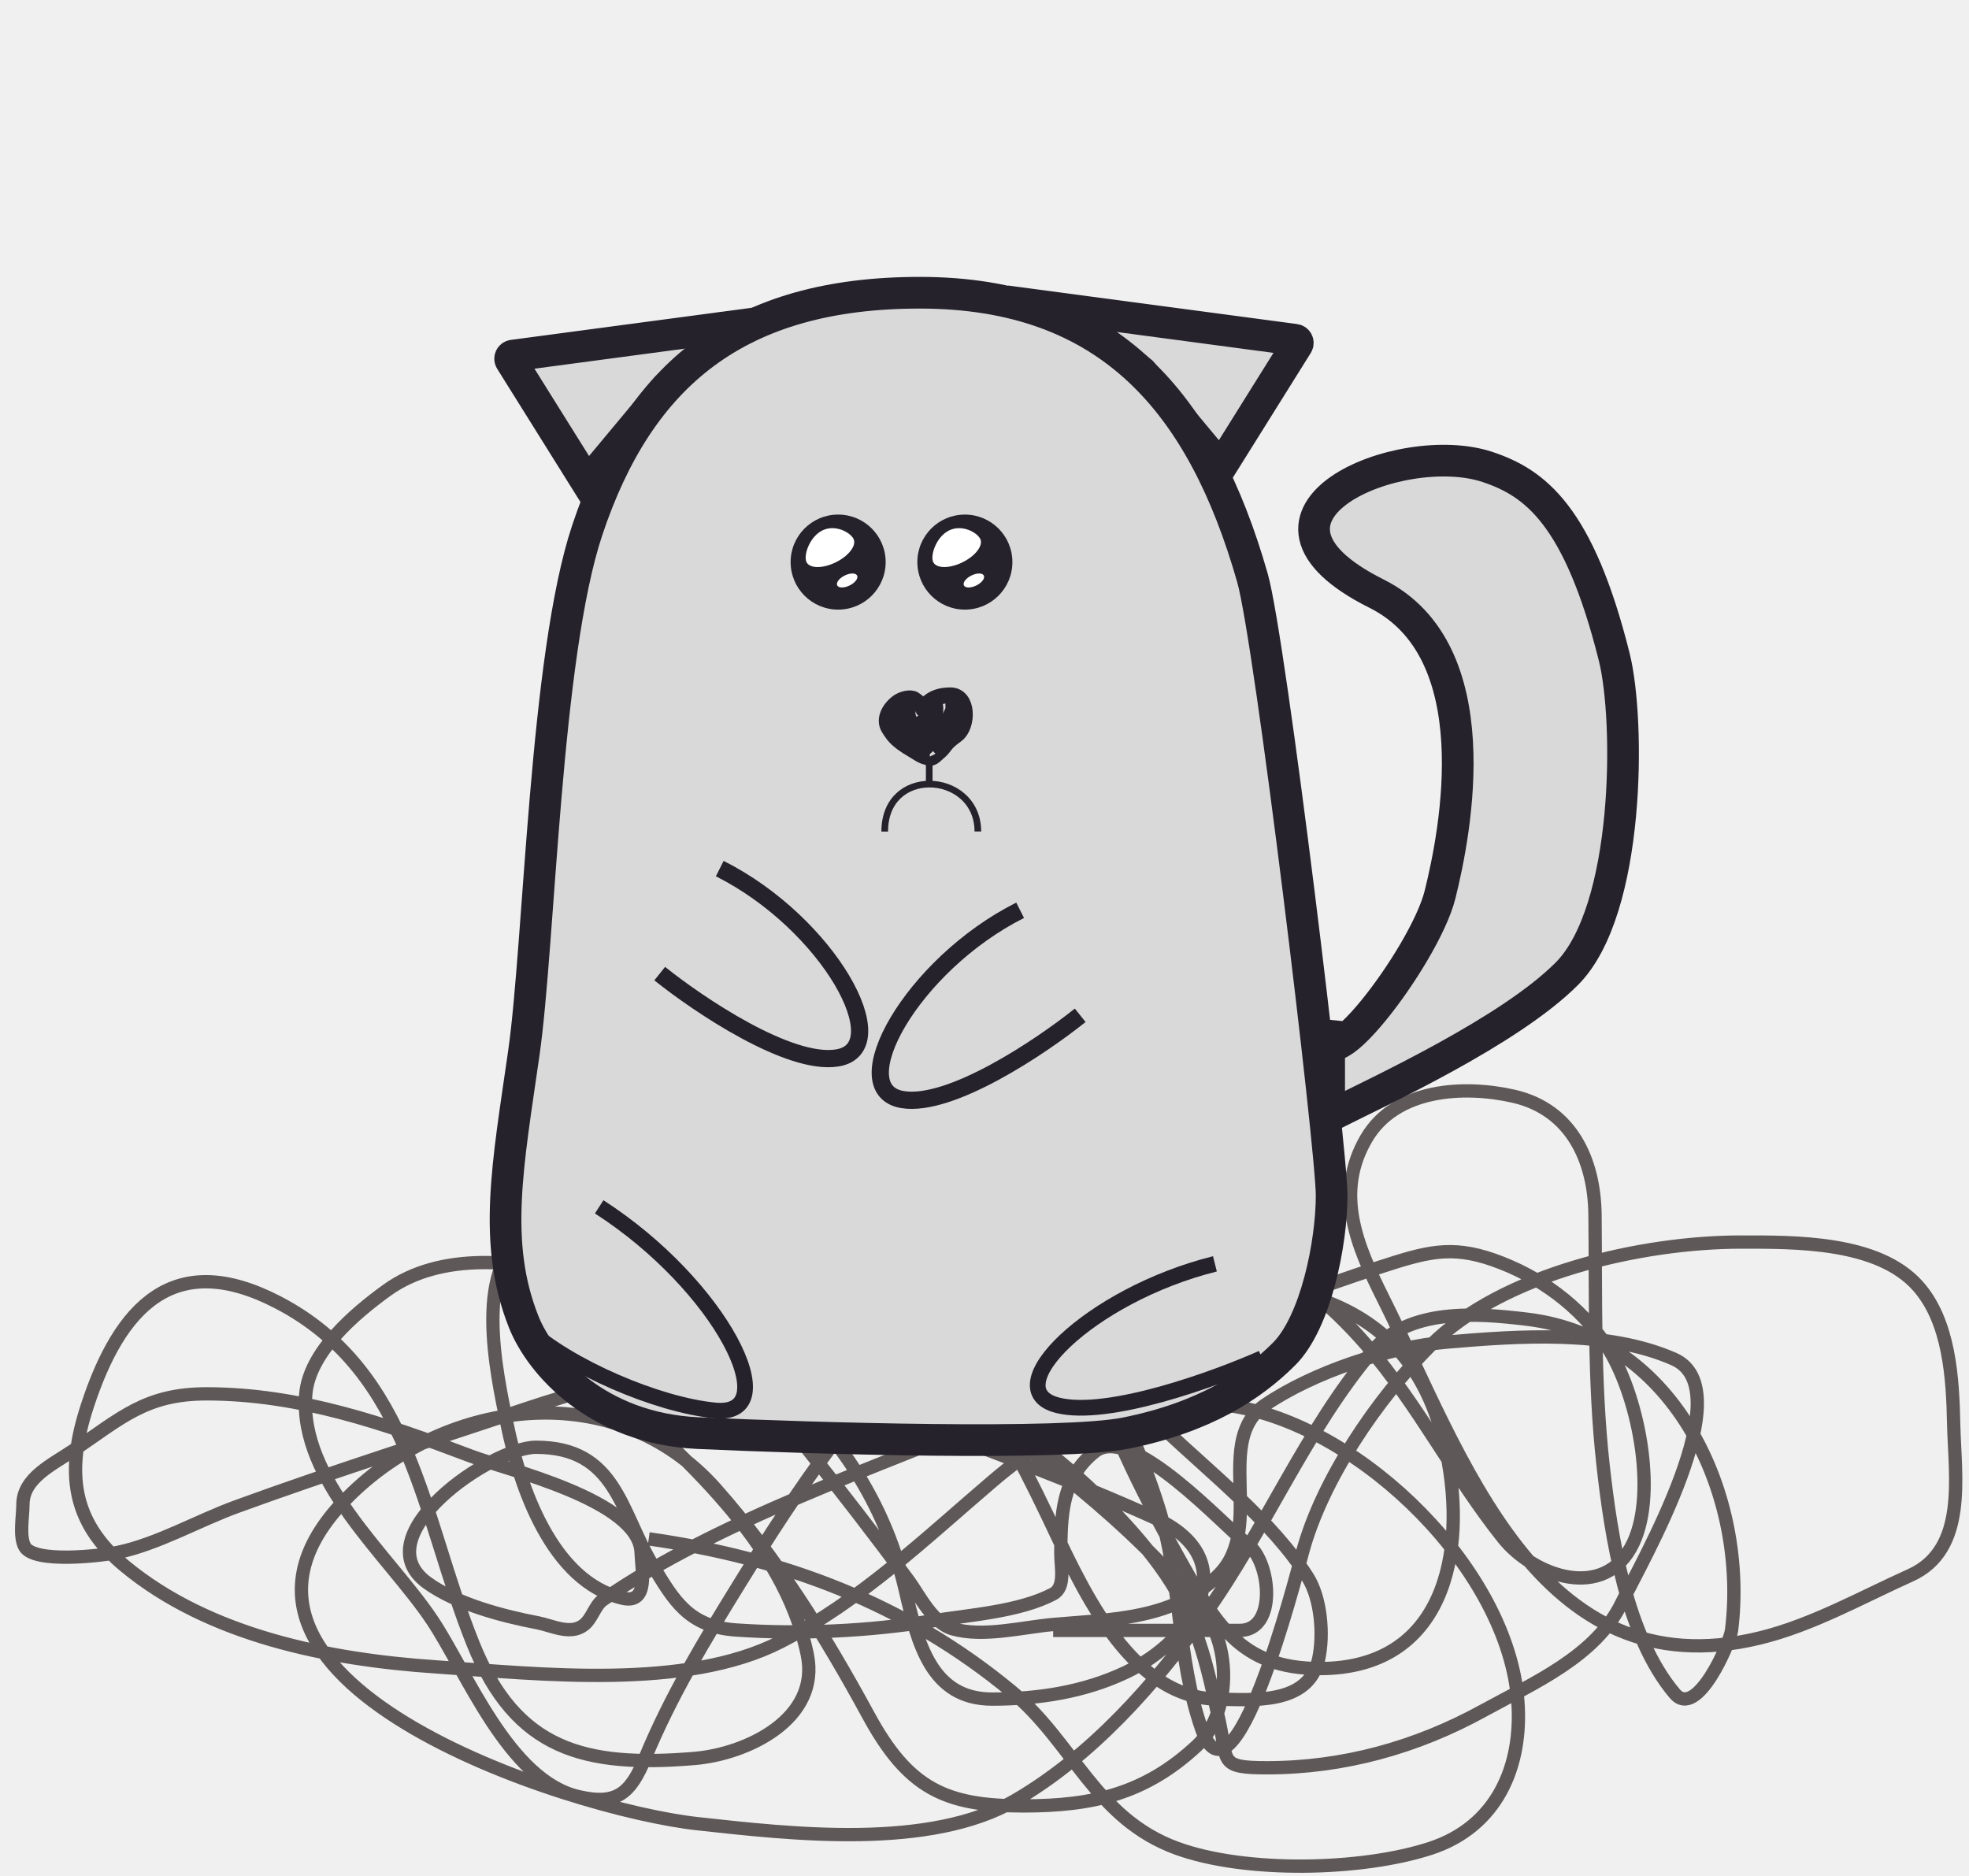
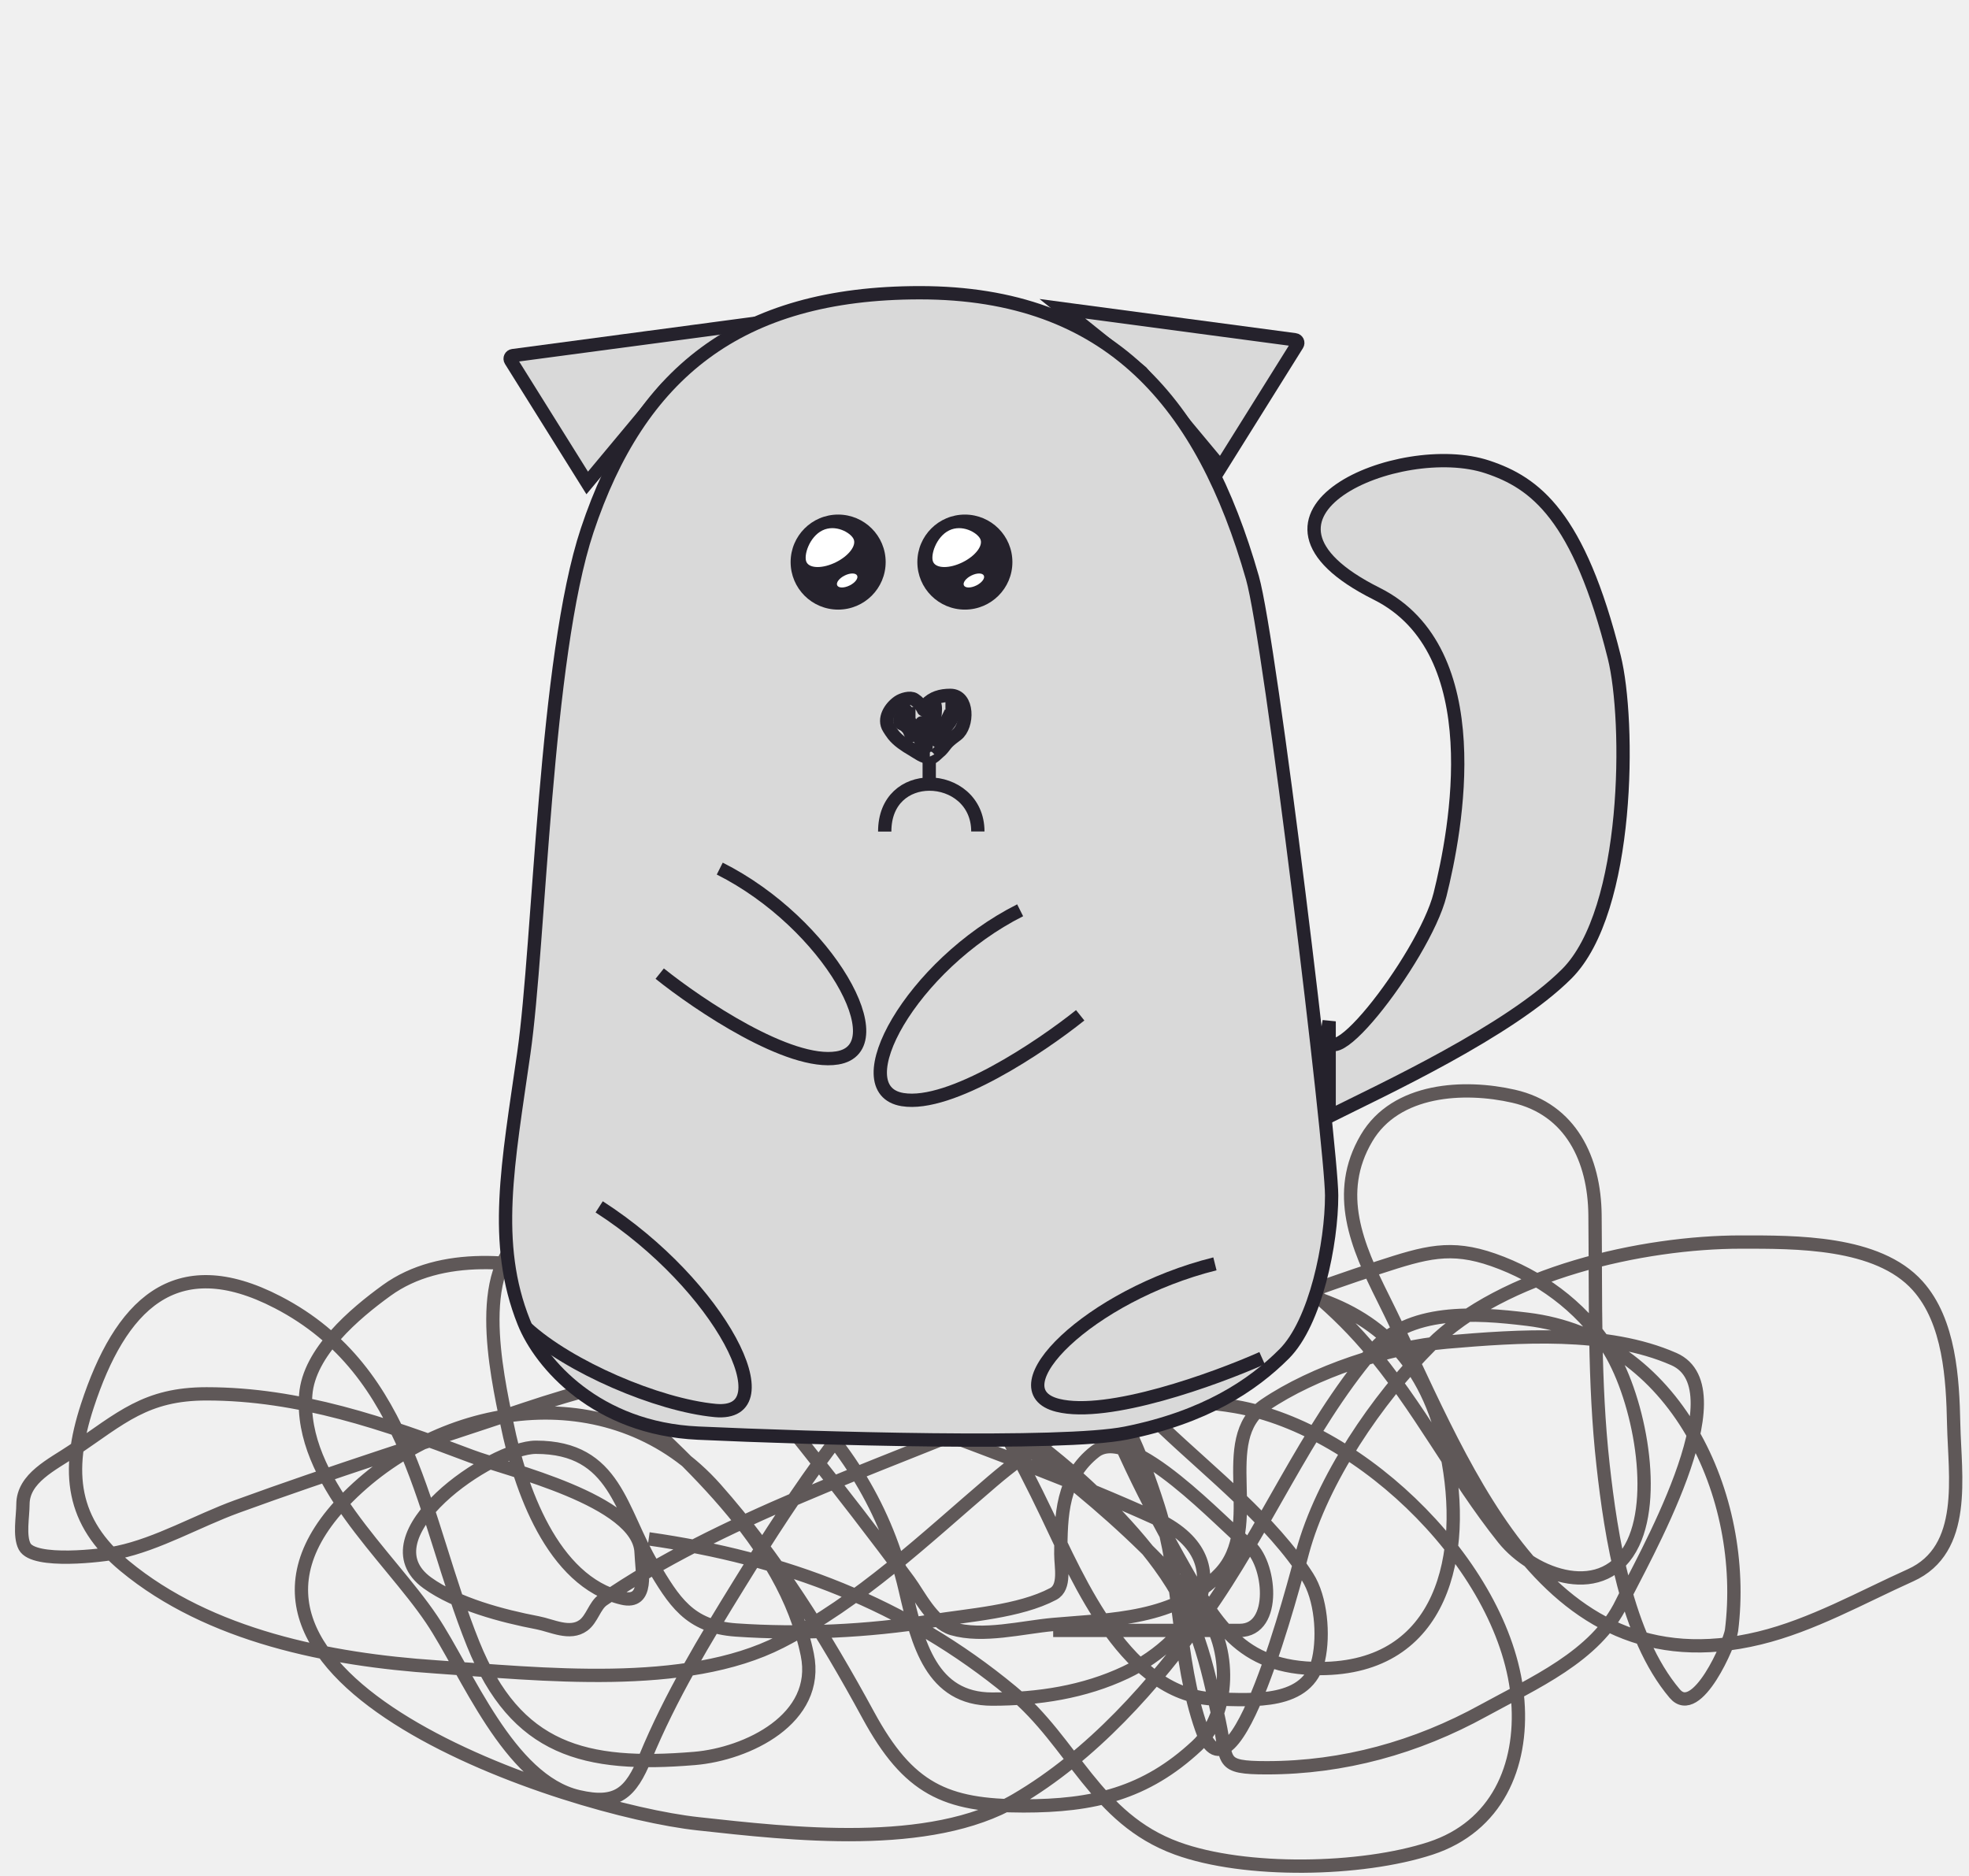
<svg xmlns="http://www.w3.org/2000/svg" width="148" height="141" viewBox="0 0 148 141" fill="none">
  <path d="M79.162 122.554C83.836 122.554 88.51 122.554 93.184 122.554C96.022 122.554 95.51 117.408 93.821 116.117C92.031 114.747 85.047 106.983 82.317 109.106C79.811 111.055 79.736 113.923 79.736 116.818C79.736 117.767 80.11 119.312 79.162 119.813C76.627 121.156 72.793 121.4 69.984 121.853C65.244 122.617 60.122 122.853 55.325 122.522C51.778 122.277 50.655 120.326 49.047 117.646C46.619 113.598 46.302 108.787 40.284 108.787C36.953 108.787 27.249 115.463 32.126 118.985C34.312 120.564 37.764 121.476 40.411 121.98C41.483 122.184 42.836 122.917 43.853 122.172C44.502 121.695 44.7 120.688 45.319 120.259C53.904 114.321 66.118 110.217 75.402 106.301C83.749 102.781 94.669 98.195 103.637 95.275C107.166 94.126 109.024 93.577 112.241 94.702C115.672 95.901 118.773 98.153 120.781 101.203C123.053 104.652 124.615 112.068 122.757 115.989C120.637 120.465 115.242 118.434 113.006 115.639C109.296 111.002 106.654 105.676 102.713 101.107C97.238 94.761 88.949 90.133 80.628 88.774C75.434 87.926 68.628 87.082 63.802 89.603C60.646 91.252 56.308 93.901 55.772 97.888C55.045 103.287 65.64 105.738 69.156 107.066C75.046 109.292 81.011 111.478 86.747 114.077C93.683 117.22 89.738 123.281 84.612 125.709C81.49 127.187 78.031 127.717 74.573 127.717C70.023 127.717 68.98 123.567 68.04 119.495C65.256 107.429 55.416 99.49 43.662 96.04C39.082 94.696 33.149 94.04 29.066 96.996C26.651 98.745 23.225 101.641 22.98 104.836C22.486 111.249 29.194 116.893 32.444 121.725C35.083 125.649 38.209 133.822 43.471 135.046C46.385 135.724 47.404 134.782 48.506 132.114C50.416 127.489 52.953 123.304 55.58 119.049C59.932 112 64.672 104.923 70.877 99.354C74.276 96.304 77.502 96.168 81.871 96.168C93.263 96.168 105.838 95.179 108.735 109.233C110.282 116.735 108.538 125.422 99.207 125.422C93.182 125.422 91.332 121.976 88.563 117.041C87.127 114.481 85.799 111.968 84.58 109.297C83.851 107.701 83.157 106.075 82.349 104.517C81.697 103.259 79.161 99.959 80.31 100.788C82.93 102.681 85.104 105.127 87.448 107.353C90.984 110.713 95.6 114.328 98.283 118.539C99.295 120.127 99.519 122.889 99.112 124.721C98.341 128.188 94.114 127.765 91.463 127.717C84.748 127.594 81.106 118.879 78.684 113.822C74.682 105.465 69.116 95.711 59.914 92.28C53.886 90.032 45.959 89.619 40.093 92.471C35.4 94.752 37.323 103.169 38.117 107.066C39.07 111.748 41.484 118.885 46.785 120.132C48.791 120.604 48.238 118.059 48.187 116.69C48.041 112.756 38.079 110.471 35.408 109.456C28.925 106.995 22.489 104.772 15.523 104.772C10.964 104.772 9.114 106.583 5.484 109.042C3.93 110.095 1.724 111.097 1.724 113.089C1.724 113.961 1.436 115.46 1.851 116.244C2.545 117.554 7.726 116.929 8.862 116.69C11.86 116.059 14.874 114.311 17.785 113.249C24.962 110.63 32.217 108.348 39.455 105.919C47.054 103.369 57.433 101.003 65.491 102.382C73.258 103.71 82.597 111.453 87.129 117.646C89.991 121.557 90.669 124.879 91.654 129.437C92.297 132.409 91.599 132.879 95.224 132.879C100.96 132.879 106.46 131.359 111.508 128.577C115.202 126.541 119.953 124.52 121.897 120.483C123.38 117.403 130.948 104.417 125.817 102.159C120.774 99.94 114.1 100.425 108.735 100.884C104.392 101.255 98.739 103.129 95.096 105.6C91.212 108.236 95.074 114.727 91.686 118.284C88.381 121.754 83.561 121.717 79.162 122.108C76.841 122.314 73.884 123.099 71.578 122.426C70.094 121.994 69.048 119.834 68.327 118.857C63.211 111.922 57.781 105.262 52.33 98.59C51.953 98.129 46.142 92.619 50.035 94.16C51.765 94.845 53.553 95.36 55.262 96.104C60.508 98.387 65.811 101.158 70.622 104.262C77.61 108.77 85.06 114.501 90.38 121.024C92.596 123.743 92.524 128.834 89.966 131.222C86.093 134.836 82.154 135.747 76.932 135.747C71.068 135.747 68.278 134.465 65.268 128.927C62 122.914 58.352 117.054 53.796 111.91C46.315 103.464 33.654 105.028 26.166 112.516C12.445 126.238 42.73 136.026 52.457 137.086C59.484 137.851 69.89 139.081 76.358 135.301C82.067 131.965 86.773 126.66 90.571 121.343C95.07 115.044 98.125 107.517 103.127 101.585C105.881 98.319 110.921 98.695 114.79 99.163C126.014 100.52 131.404 112.524 130.151 122.554C130.036 123.466 127.544 129.268 125.88 127.302C122.239 122.999 121.085 115.441 120.495 110.126C119.797 103.849 119.955 97.631 119.889 91.324C119.846 87.169 118.083 83.383 113.771 82.401C110.062 81.556 104.92 81.803 102.713 85.556C100.283 89.686 102.003 93.665 103.955 97.57C109.849 109.357 115.565 127.18 132.254 123.128C136.207 122.168 139.917 120.068 143.599 118.411C147.906 116.473 146.931 110.931 146.849 107.066C146.777 103.661 146.552 99.333 144.14 96.646C141.128 93.288 134.92 93.363 130.852 93.363C123.497 93.363 112.976 95.687 107.525 101.139C103.53 105.134 99.363 111.235 97.9 116.69C97.334 118.805 92.71 136.798 90.316 129.947C88.452 124.611 88.79 118.669 87.066 113.249C84.415 104.919 80.928 99.392 72.406 96.008C65.136 93.121 53.466 92.258 46.084 95.307C41.391 97.245 41.757 100.522 45.223 103.784C51.234 109.441 58.924 115.815 60.679 124.37C61.673 129.217 56.141 131.85 52.202 132.178C43.942 132.866 38.783 131.55 35.567 123.574C31.74 114.079 30.95 103.112 20.876 97.888C13.082 93.847 9.015 98.195 6.568 105.664C4.932 110.658 5.379 114.403 9.372 117.71C15.745 122.988 24.75 124.753 32.763 125.295C40.607 125.825 51.509 127.075 58.671 123.414C64.655 120.356 69.554 115.645 74.605 111.337C80.042 106.699 85.469 104.457 92.865 105.728C102.489 107.382 113.348 118.055 114.089 127.876C114.459 132.774 112.506 137.304 107.525 138.934C102.335 140.632 93.601 140.806 88.468 138.934C82.32 136.692 80.69 130.992 76.039 127.143C68.037 120.52 58.922 117.122 48.761 115.671" stroke="#5F5858" strokeLinecap="round" />
  <path d="M99.906 78.331C99.758 78.08 99.744 77.579 99.906 76.771V78.331C100.846 79.924 107.211 71.362 108.24 67.247C109.43 62.484 112.063 48.92 103.478 44.628C91.572 38.676 105.227 32.905 111.812 35.102C115.383 36.293 118.673 38.741 121.336 49.391C122.527 54.153 122.527 68.438 117.764 73.202C113.452 77.515 103.874 81.933 99.906 83.917V78.331Z" fill="#D9D9D9" />
-   <path d="M99.906 76.771C98.715 82.724 107.049 72.009 108.24 67.247C109.43 62.484 112.063 48.92 103.478 44.628C91.572 38.676 105.227 32.905 111.812 35.102C115.383 36.293 118.673 38.741 121.336 49.391C122.527 54.153 122.527 68.438 117.764 73.202C113.452 77.515 103.874 81.933 99.906 83.917V76.771Z" stroke="#25222C" stroke-width="2.381" />
-   <path d="M97.343 25.54L79.851 23.207L85.803 27.97L91.756 35.113L97.513 25.902C97.605 25.755 97.514 25.562 97.343 25.54Z" fill="#D9D9D9" stroke="#25222C" stroke-width="2.381" />
-   <path d="M38.551 26.729L56.043 24.396L50.09 29.159L44.137 36.302L38.38 27.091C38.289 26.944 38.379 26.752 38.551 26.729Z" fill="#D9D9D9" stroke="#25222C" stroke-width="2.381" />
-   <path d="M84.616 107.724C79.853 108.676 61.202 108.121 52.471 107.724C44.855 107.378 40.626 102.516 39.375 99.39C36.993 93.437 38.184 87.483 39.375 79.149C40.565 70.816 40.963 49.387 44.137 39.861C48.045 28.133 55.483 22.004 69.138 22.004C83.425 22.004 90.398 30.336 94.14 43.434C95.489 48.154 100.093 86.294 100.093 89.865C100.093 93.437 98.902 99.39 96.521 101.771C94.14 104.152 90.569 106.533 84.616 107.724Z" fill="#D9D9D9" stroke="#25222C" stroke-width="2.381" />
-   <path d="M54.1 65.29C62.282 69.405 67.455 78.783 62.936 79.522C59.32 80.113 52.53 75.543 49.587 73.184" stroke="#25222C" stroke-width="1.295" strokeLinecap="round" />
-   <path d="M76.679 68.423C68.497 72.538 63.324 81.915 67.844 82.654C71.459 83.245 78.249 78.675 81.193 76.317" stroke="#25222C" stroke-width="1.295" strokeLinecap="round" />
-   <path d="M66.5 62.506C66.5 60.08 68.148 58.947 69.845 58.939M73.5 62.501C73.5 60.185 71.645 58.929 69.845 58.939M69.845 58.939V57.266" stroke="#25222C" stroke-width="0.5" />
-   <path d="M45.037 90.716C54.206 96.62 59.184 106.536 53.756 106.023C49.413 105.612 42.764 102.742 39.572 99.817" stroke="#25222C" stroke-width="1.182" strokeLinecap="round" />
-   <path d="M91.32 95C81.868 97.363 74.778 104.452 79.504 105.634C83.285 106.579 91.32 103.665 94.865 102.089" stroke="#25222C" stroke-width="1.182" strokeLinecap="round" />
-   <path d="M69.892 56.932C69.389 56.932 68.969 56.573 68.545 56.328C68.068 56.053 67.498 55.677 67.151 55.238C67.025 55.08 66.921 54.912 66.812 54.741C66.367 54.046 66.907 53.185 67.528 52.759C67.796 52.574 68.41 52.373 68.727 52.577C68.987 52.744 69.292 53.054 69.408 53.344C69.429 53.397 69.452 53.238 69.459 53.181C69.467 53.115 69.557 53.016 69.603 52.968C70.101 52.44 70.712 52.268 71.433 52.268C72.821 52.268 72.776 54.578 71.914 55.225C71.691 55.392 71.432 55.583 71.238 55.778C71.054 55.962 70.916 56.196 70.733 56.379C70.575 56.537 70.388 56.676 70.228 56.836C70.166 56.898 69.85 57.061 69.783 56.926" stroke="#25222C" stroke-width="1.191" strokeLinecap="round" />
-   <path d="M68.814 53.645C68.673 53.645 68.532 53.645 68.39 53.645C68.262 53.645 68.233 53.795 68.188 53.892C68.162 53.946 68.174 54.017 68.174 54.075C68.174 54.255 68.178 54.441 68.232 54.614C68.288 54.793 68.362 54.962 68.443 55.131C68.459 55.164 68.481 55.274 68.53 55.28C68.691 55.297 68.375 54.906 68.351 54.877C68.239 54.743 68.108 54.587 67.961 54.49C67.891 54.444 67.806 54.422 67.737 54.377C67.478 54.204 67.748 53.814 67.878 53.655C67.946 53.572 67.974 53.435 68.061 53.366C68.089 53.344 68.253 53.871 68.269 53.924C68.429 54.449 68.758 55.008 69.22 55.327C69.361 55.425 69.524 55.57 69.686 55.63C69.859 55.694 69.546 55.503 69.507 55.474C69.359 55.366 69.193 55.252 69.062 55.124C69.032 55.096 68.966 54.998 68.922 54.998C68.886 54.998 68.96 55.18 68.967 55.195C69.032 55.333 69.096 55.471 69.172 55.603C69.225 55.697 69.256 55.813 69.333 55.89C69.406 55.964 69.505 56.103 69.596 56.151C69.642 56.175 69.606 55.943 69.605 55.935C69.569 55.662 69.493 55.396 69.431 55.128C69.375 54.882 69.359 54.618 69.288 54.377C69.234 54.192 69.509 54.593 69.535 54.637C69.556 54.671 69.692 54.969 69.749 54.969C69.83 54.969 69.786 54.261 69.786 54.19C69.786 54.071 69.764 53.931 69.804 53.816C69.83 53.742 69.839 53.969 69.859 54.045C69.934 54.322 70.02 54.596 70.117 54.864C70.184 55.047 70.186 54.57 70.188 54.548C70.226 54.127 70.307 53.688 70.307 53.266C70.307 53.183 70.296 53.109 70.284 53.029C70.264 52.886 70.22 53.128 70.212 53.17C70.095 53.753 70.236 54.384 70.236 54.977C70.236 55.008 70.217 55.135 70.26 55.138C70.322 55.141 70.354 55.09 70.378 55.043" stroke="#25222C" stroke-width="1.191" strokeLinecap="round" />
-   <path d="M71.064 53.109C71.176 53.109 71.425 53.055 71.525 53.112C71.559 53.132 71.603 53.297 71.607 53.336C71.62 53.451 71.609 53.573 71.609 53.69C71.609 53.942 71.428 54.26 71.266 54.447C71.172 54.556 71.081 54.67 70.982 54.777C70.937 54.826 70.854 54.886 70.827 54.948C70.775 55.066 70.733 55.18 70.669 55.294C70.625 55.372 70.54 55.517 70.493 55.594C70.487 55.603 70.414 55.735 70.437 55.642C70.459 55.554 70.49 55.469 70.519 55.384C70.552 55.286 70.592 55.197 70.656 55.118C70.707 55.054 70.712 54.88 70.732 54.802C70.788 54.58 70.827 54.384 70.827 54.152C70.827 54.077 70.868 53.805 70.803 53.773" stroke="#25222C" stroke-width="1.191" strokeLinecap="round" />
+   <path d="M99.906 76.771C98.715 82.724 107.049 72.009 108.24 67.247C109.43 62.484 112.063 48.92 103.478 44.628C91.572 38.676 105.227 32.905 111.812 35.102C115.383 36.293 118.673 38.741 121.336 49.391C122.527 54.153 122.527 68.438 117.764 73.202C113.452 77.515 103.874 81.933 99.906 83.917V76.771Z" stroke="#25222C" strokeWidth="2.381" />
+   <path d="M97.343 25.54L79.851 23.207L85.803 27.97L91.756 35.113L97.513 25.902C97.605 25.755 97.514 25.562 97.343 25.54Z" fill="#D9D9D9" stroke="#25222C" strokeWidth="2.381" />
+   <path d="M38.551 26.729L56.043 24.396L50.09 29.159L44.137 36.302L38.38 27.091C38.289 26.944 38.379 26.752 38.551 26.729Z" fill="#D9D9D9" stroke="#25222C" strokeWidth="2.381" />
+   <path d="M84.616 107.724C79.853 108.676 61.202 108.121 52.471 107.724C44.855 107.378 40.626 102.516 39.375 99.39C36.993 93.437 38.184 87.483 39.375 79.149C40.565 70.816 40.963 49.387 44.137 39.861C48.045 28.133 55.483 22.004 69.138 22.004C83.425 22.004 90.398 30.336 94.14 43.434C95.489 48.154 100.093 86.294 100.093 89.865C100.093 93.437 98.902 99.39 96.521 101.771C94.14 104.152 90.569 106.533 84.616 107.724Z" fill="#D9D9D9" stroke="#25222C" strokeWidth="2.381" />
+   <path d="M54.1 65.29C62.282 69.405 67.455 78.783 62.936 79.522C59.32 80.113 52.53 75.543 49.587 73.184" stroke="#25222C" strokeWidth="1.295" strokeLinecap="round" />
+   <path d="M76.679 68.423C68.497 72.538 63.324 81.915 67.844 82.654C71.459 83.245 78.249 78.675 81.193 76.317" stroke="#25222C" strokeWidth="1.295" strokeLinecap="round" />
+   <path d="M66.5 62.506C66.5 60.08 68.148 58.947 69.845 58.939M73.5 62.501C73.5 60.185 71.645 58.929 69.845 58.939M69.845 58.939V57.266" stroke="#25222C" strokeWidth="0.5" />
+   <path d="M45.037 90.716C54.206 96.62 59.184 106.536 53.756 106.023C49.413 105.612 42.764 102.742 39.572 99.817" stroke="#25222C" strokeWidth="1.182" strokeLinecap="round" />
+   <path d="M91.32 95C81.868 97.363 74.778 104.452 79.504 105.634C83.285 106.579 91.32 103.665 94.865 102.089" stroke="#25222C" strokeWidth="1.182" strokeLinecap="round" />
+   <path d="M69.892 56.932C69.389 56.932 68.969 56.573 68.545 56.328C68.068 56.053 67.498 55.677 67.151 55.238C67.025 55.08 66.921 54.912 66.812 54.741C66.367 54.046 66.907 53.185 67.528 52.759C67.796 52.574 68.41 52.373 68.727 52.577C68.987 52.744 69.292 53.054 69.408 53.344C69.429 53.397 69.452 53.238 69.459 53.181C69.467 53.115 69.557 53.016 69.603 52.968C70.101 52.44 70.712 52.268 71.433 52.268C72.821 52.268 72.776 54.578 71.914 55.225C71.691 55.392 71.432 55.583 71.238 55.778C71.054 55.962 70.916 56.196 70.733 56.379C70.575 56.537 70.388 56.676 70.228 56.836C70.166 56.898 69.85 57.061 69.783 56.926" stroke="#25222C" strokeWidth="1.191" strokeLinecap="round" />
+   <path d="M68.814 53.645C68.673 53.645 68.532 53.645 68.39 53.645C68.262 53.645 68.233 53.795 68.188 53.892C68.162 53.946 68.174 54.017 68.174 54.075C68.174 54.255 68.178 54.441 68.232 54.614C68.288 54.793 68.362 54.962 68.443 55.131C68.459 55.164 68.481 55.274 68.53 55.28C68.691 55.297 68.375 54.906 68.351 54.877C68.239 54.743 68.108 54.587 67.961 54.49C67.891 54.444 67.806 54.422 67.737 54.377C67.478 54.204 67.748 53.814 67.878 53.655C67.946 53.572 67.974 53.435 68.061 53.366C68.089 53.344 68.253 53.871 68.269 53.924C68.429 54.449 68.758 55.008 69.22 55.327C69.361 55.425 69.524 55.57 69.686 55.63C69.859 55.694 69.546 55.503 69.507 55.474C69.359 55.366 69.193 55.252 69.062 55.124C69.032 55.096 68.966 54.998 68.922 54.998C68.886 54.998 68.96 55.18 68.967 55.195C69.032 55.333 69.096 55.471 69.172 55.603C69.225 55.697 69.256 55.813 69.333 55.89C69.406 55.964 69.505 56.103 69.596 56.151C69.642 56.175 69.606 55.943 69.605 55.935C69.569 55.662 69.493 55.396 69.431 55.128C69.375 54.882 69.359 54.618 69.288 54.377C69.234 54.192 69.509 54.593 69.535 54.637C69.556 54.671 69.692 54.969 69.749 54.969C69.83 54.969 69.786 54.261 69.786 54.19C69.786 54.071 69.764 53.931 69.804 53.816C69.83 53.742 69.839 53.969 69.859 54.045C69.934 54.322 70.02 54.596 70.117 54.864C70.184 55.047 70.186 54.57 70.188 54.548C70.226 54.127 70.307 53.688 70.307 53.266C70.307 53.183 70.296 53.109 70.284 53.029C70.264 52.886 70.22 53.128 70.212 53.17C70.095 53.753 70.236 54.384 70.236 54.977C70.236 55.008 70.217 55.135 70.26 55.138C70.322 55.141 70.354 55.09 70.378 55.043" stroke="#25222C" strokeWidth="1.191" strokeLinecap="round" />
+   <path d="M71.064 53.109C71.176 53.109 71.425 53.055 71.525 53.112C71.559 53.132 71.603 53.297 71.607 53.336C71.62 53.451 71.609 53.573 71.609 53.69C71.609 53.942 71.428 54.26 71.266 54.447C71.172 54.556 71.081 54.67 70.982 54.777C70.937 54.826 70.854 54.886 70.827 54.948C70.775 55.066 70.733 55.18 70.669 55.294C70.625 55.372 70.54 55.517 70.493 55.594C70.487 55.603 70.414 55.735 70.437 55.642C70.459 55.554 70.49 55.469 70.519 55.384C70.552 55.286 70.592 55.197 70.656 55.118C70.707 55.054 70.712 54.88 70.732 54.802C70.788 54.58 70.827 54.384 70.827 54.152C70.827 54.077 70.868 53.805 70.803 53.773" stroke="#25222C" strokeWidth="1.191" strokeLinecap="round" />
  <circle cx="62.999" cy="42.251" r="3.572" fill="#25222C" />
  <path d="M64.426 43.264C64.528 43.471 64.276 43.804 63.862 44.008C63.449 44.212 63.031 44.21 62.929 44.003C62.827 43.797 63.079 43.464 63.493 43.26C63.906 43.055 64.324 43.058 64.426 43.264Z" fill="white" />
  <path d="M64.156 40.51C64.397 40.998 63.801 41.784 62.825 42.265C61.849 42.747 60.862 42.742 60.621 42.254C60.38 41.766 60.836 40.353 61.812 39.872C62.788 39.39 63.915 40.022 64.156 40.51Z" fill="white" />
  <circle cx="72.525" cy="42.251" r="3.572" fill="#25222C" />
  <path d="M73.95 43.264C74.052 43.471 73.799 43.804 73.386 44.008C72.972 44.212 72.554 44.21 72.452 44.003C72.35 43.797 72.603 43.464 73.016 43.26C73.43 43.055 73.848 43.058 73.95 43.264Z" fill="white" />
  <path d="M73.681 40.51C73.922 40.998 73.326 41.784 72.35 42.265C71.374 42.747 70.388 42.742 70.147 42.254C69.906 41.766 70.361 40.353 71.337 39.872C72.313 39.39 73.441 40.022 73.681 40.51Z" fill="white" />
</svg>
